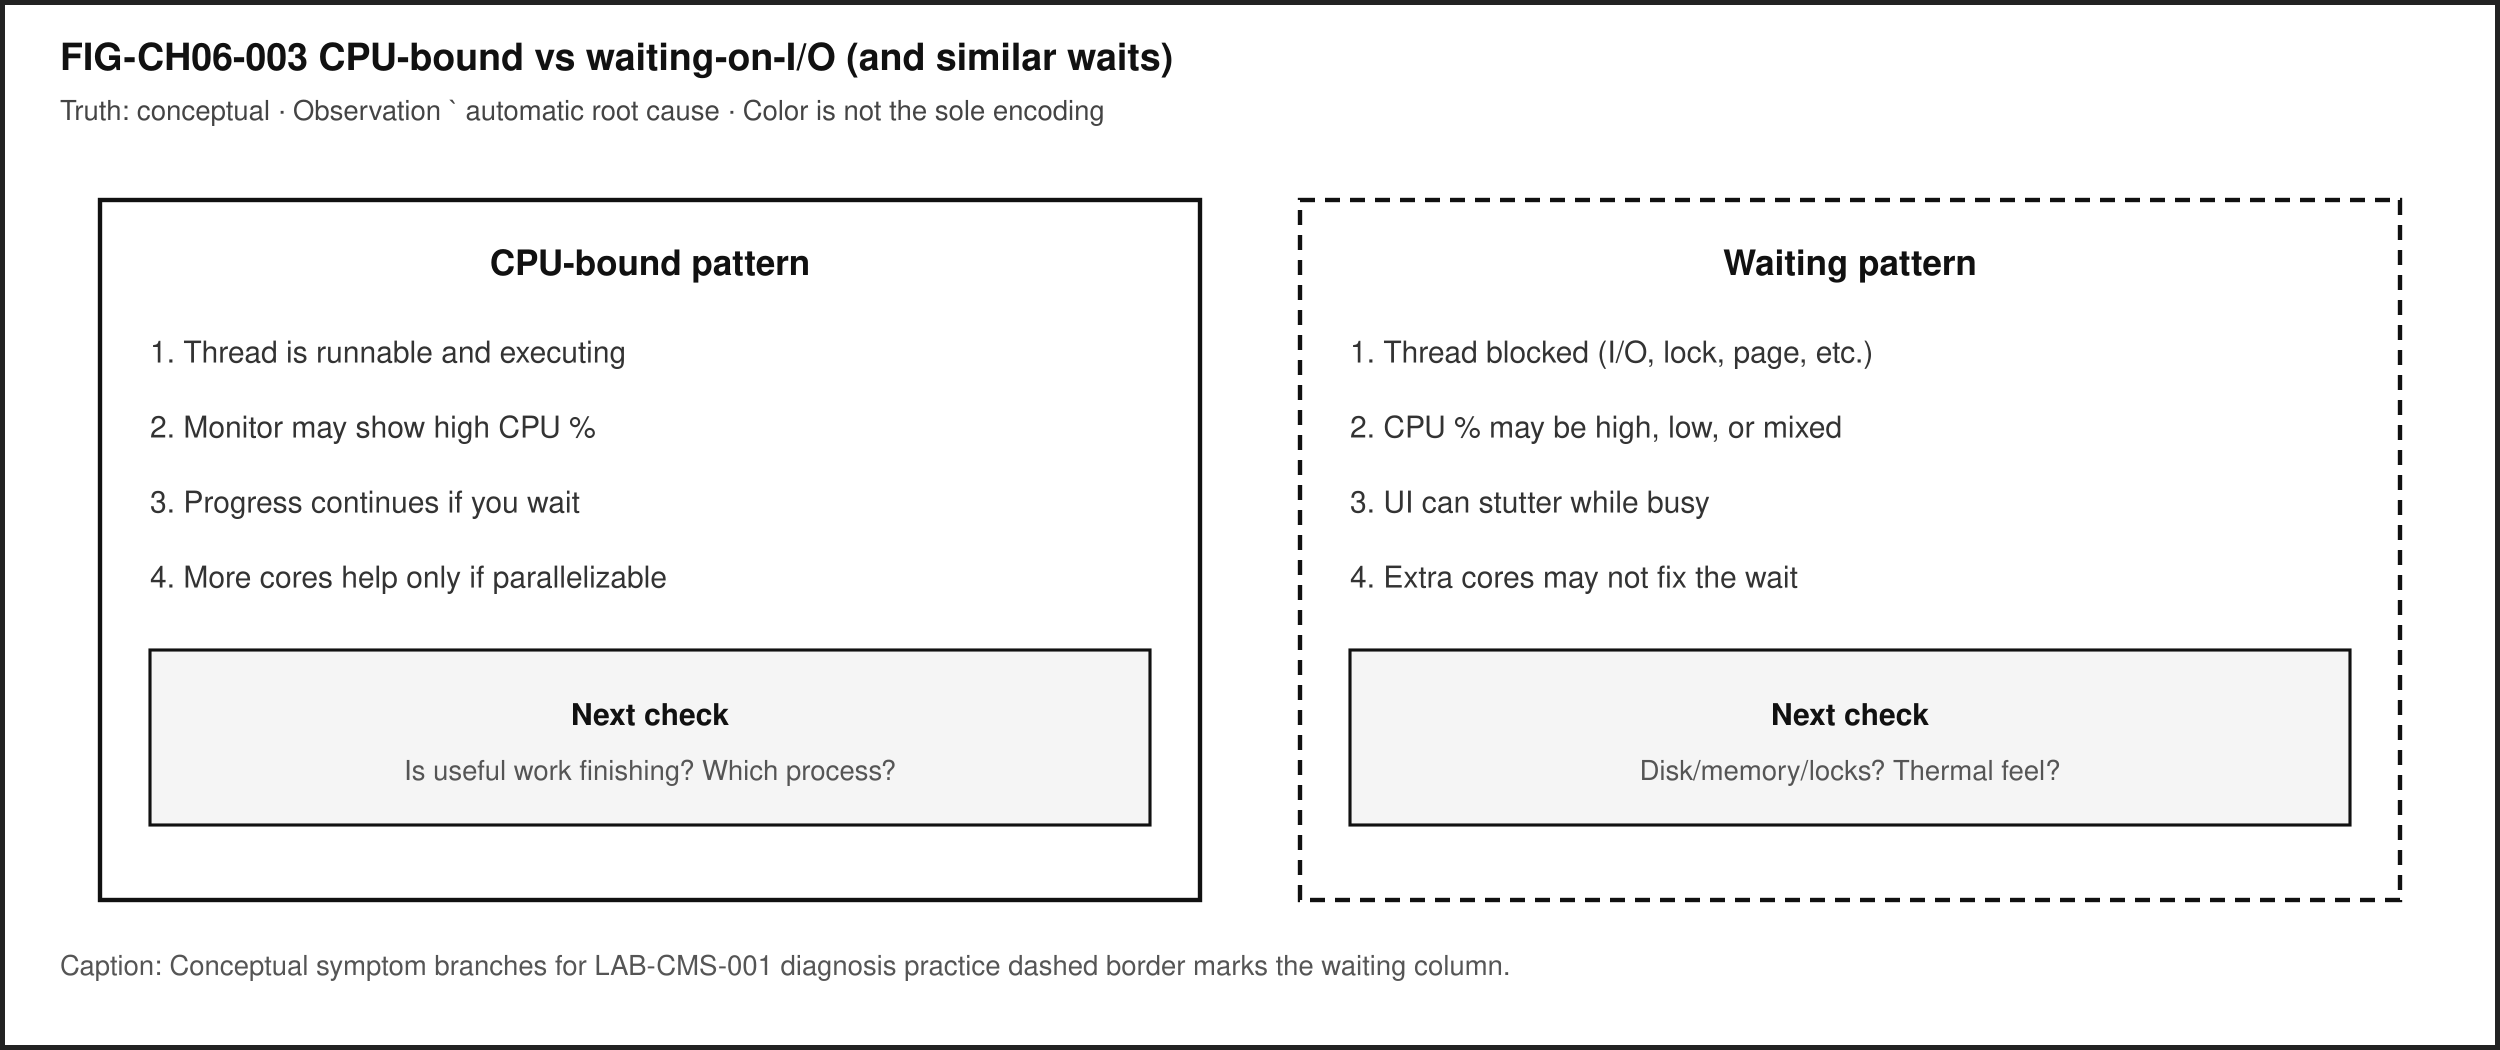
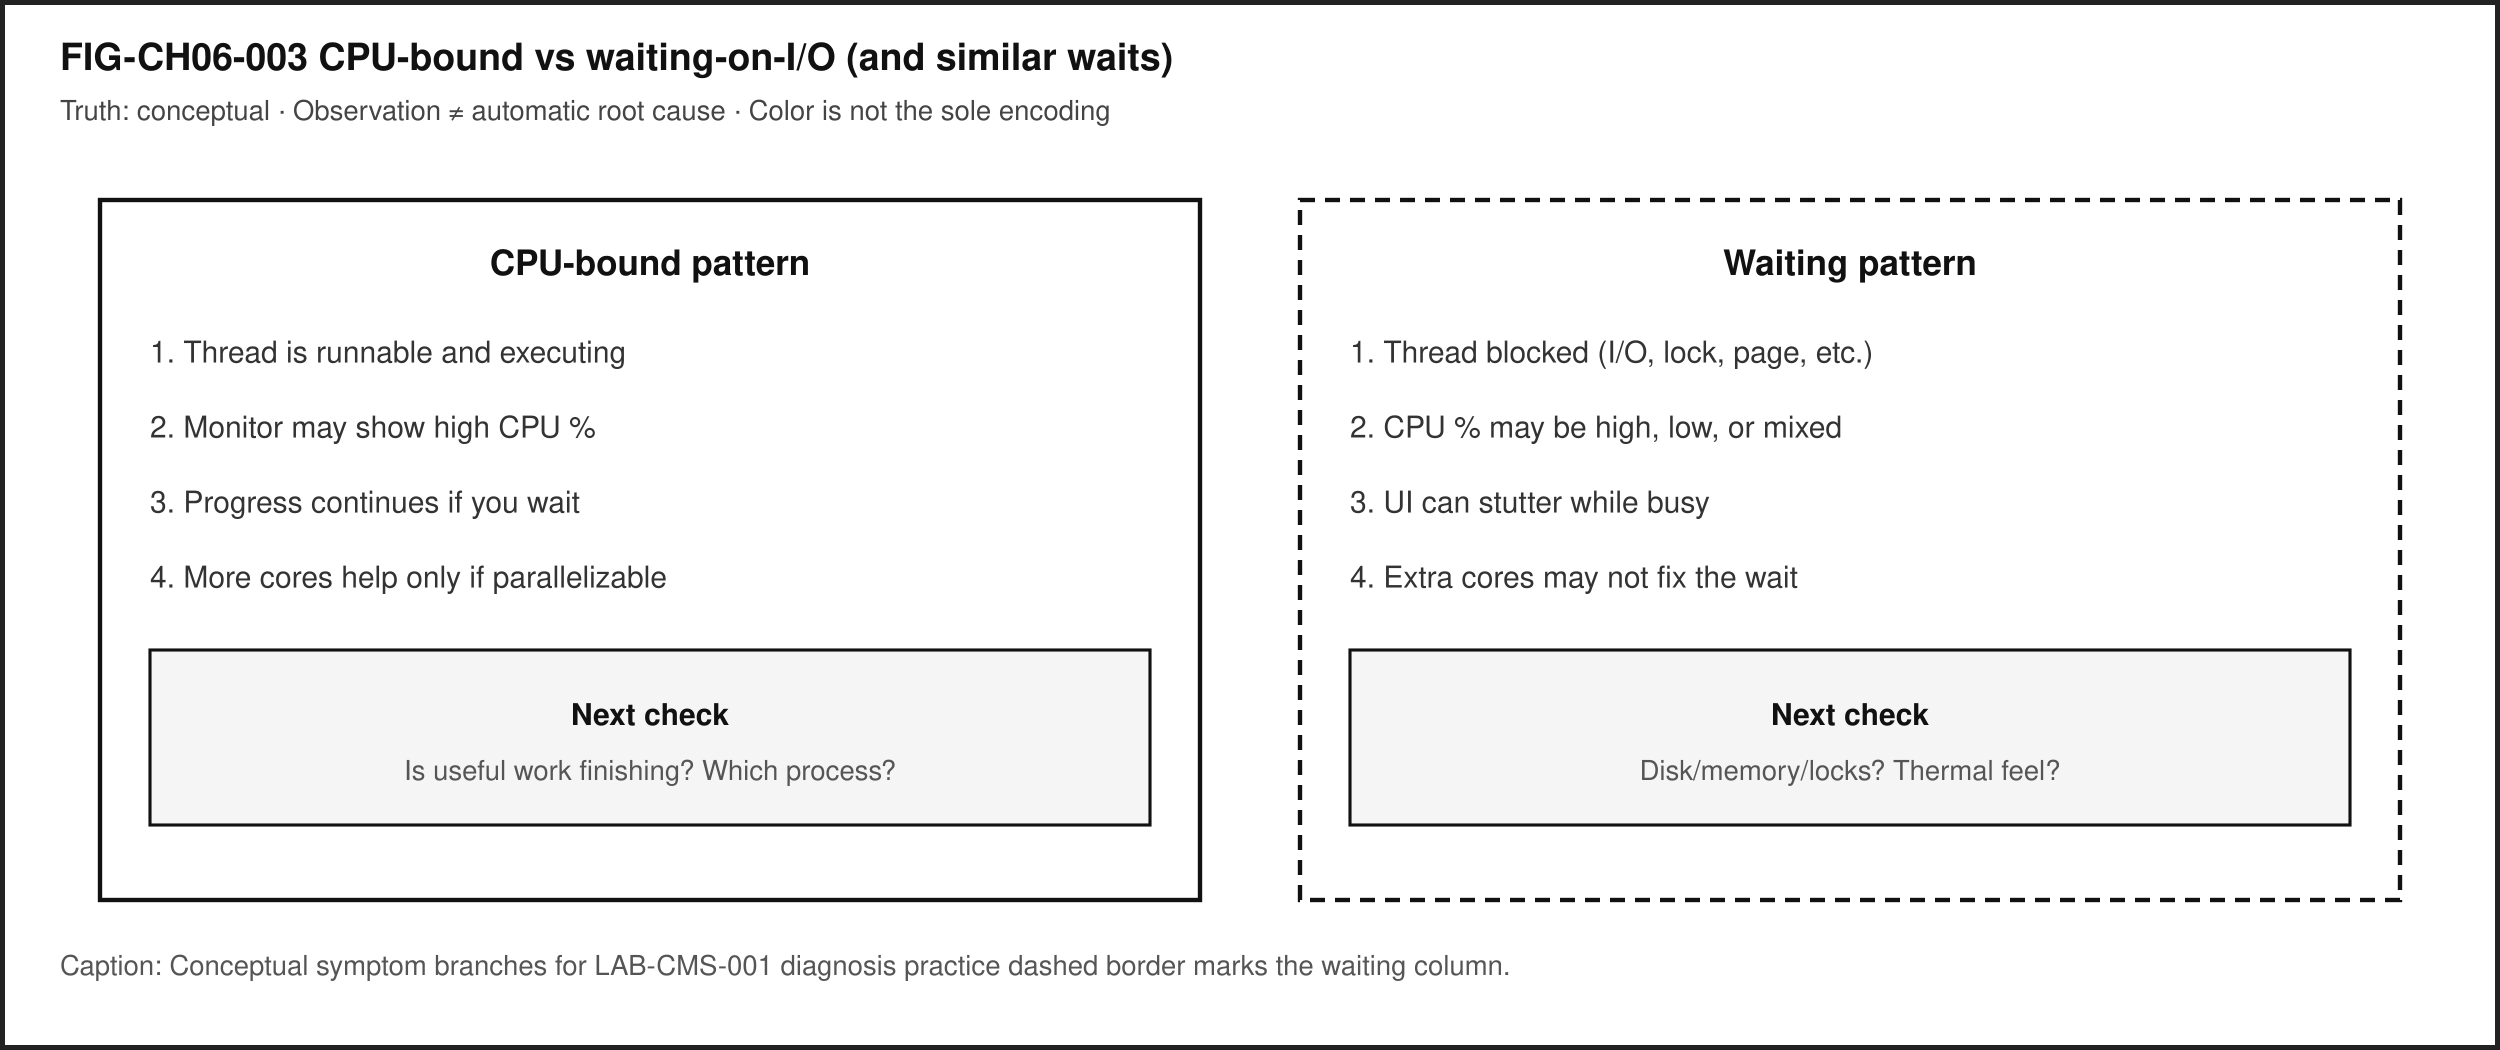
<svg xmlns="http://www.w3.org/2000/svg" width="1000" height="420" viewBox="0 0 1000 420" role="img" aria-labelledby="FIG-CH06-003-title FIG-CH06-003-desc" data-figure-id="FIG-CH06-003" data-truth-classification="conceptual">
  <rect width="1000" height="420" fill="#ffffff" />
  <rect x="1" y="1" width="998" height="418" fill="none" stroke="#222222" stroke-width="2" />
  <text x="24" y="28" font-family="Helvetica,Arial,sans-serif" font-size="15" font-weight="bold" fill="#111111">FIG-CH06-003  CPU-bound vs waiting-on-I/O (and similar waits)</text>
-   <text x="24" y="48" font-family="Helvetica,Arial,sans-serif" font-size="11" fill="#444444">Truth: conceptual · Observation ` automatic root cause · Color is not the sole encoding</text>
+   <text x="24" y="48" font-family="Helvetica,Arial,sans-serif" font-size="11" fill="#444444">Truth: conceptual · Observation ≠ automatic root cause · Color is not the sole encoding</text>
  <rect x="40" y="80" width="440" height="280" fill="#ffffff" stroke="#111111" stroke-width="1.75" />
  <text x="260" y="110" text-anchor="middle" font-family="Helvetica,Arial,sans-serif" font-size="14" font-weight="bold" fill="#111111">CPU-bound pattern</text>
  <text x="60" y="145" font-family="Helvetica,Arial,sans-serif" font-size="12" fill="#333333">1. Thread is runnable and executing</text>
  <text x="60" y="175" font-family="Helvetica,Arial,sans-serif" font-size="12" fill="#333333">2. Monitor may show high CPU %</text>
  <text x="60" y="205" font-family="Helvetica,Arial,sans-serif" font-size="12" fill="#333333">3. Progress continues if you wait</text>
  <text x="60" y="235" font-family="Helvetica,Arial,sans-serif" font-size="12" fill="#333333">4. More cores help only if parallelizable</text>
  <rect x="60" y="260" width="400" height="70" fill="#f5f5f5" stroke="#111111" stroke-width="1.25" />
  <text x="260" y="290" text-anchor="middle" font-family="Helvetica,Arial,sans-serif" font-size="12" font-weight="bold" fill="#111111">Next check</text>
  <text x="260" y="312" text-anchor="middle" font-family="Helvetica,Arial,sans-serif" font-size="11" fill="#555555">Is useful work finishing? Which process?</text>
  <rect x="520" y="80" width="440" height="280" fill="#ffffff" stroke="#111111" stroke-width="1.75" stroke-dasharray="6 4" />
  <text x="740" y="110" text-anchor="middle" font-family="Helvetica,Arial,sans-serif" font-size="14" font-weight="bold" fill="#111111">Waiting pattern</text>
  <text x="540" y="145" font-family="Helvetica,Arial,sans-serif" font-size="12" fill="#333333">1. Thread blocked (I/O, lock, page, etc.)</text>
  <text x="540" y="175" font-family="Helvetica,Arial,sans-serif" font-size="12" fill="#333333">2. CPU % may be high, low, or mixed</text>
  <text x="540" y="205" font-family="Helvetica,Arial,sans-serif" font-size="12" fill="#333333">3. UI can stutter while busy</text>
  <text x="540" y="235" font-family="Helvetica,Arial,sans-serif" font-size="12" fill="#333333">4. Extra cores may not fix the wait</text>
  <rect x="540" y="260" width="400" height="70" fill="#f5f5f5" stroke="#111111" stroke-width="1.25" />
  <text x="740" y="290" text-anchor="middle" font-family="Helvetica,Arial,sans-serif" font-size="12" font-weight="bold" fill="#111111">Next check</text>
  <text x="740" y="312" text-anchor="middle" font-family="Helvetica,Arial,sans-serif" font-size="11" fill="#555555">Disk/memory/locks? Thermal feel?</text>
  <text x="24" y="390" font-family="Helvetica,Arial,sans-serif" font-size="11" fill="#555555">Caption: Conceptual symptom branches for LAB-CMS-001 diagnosis practice  dashed border marks the waiting column.</text>
</svg>
